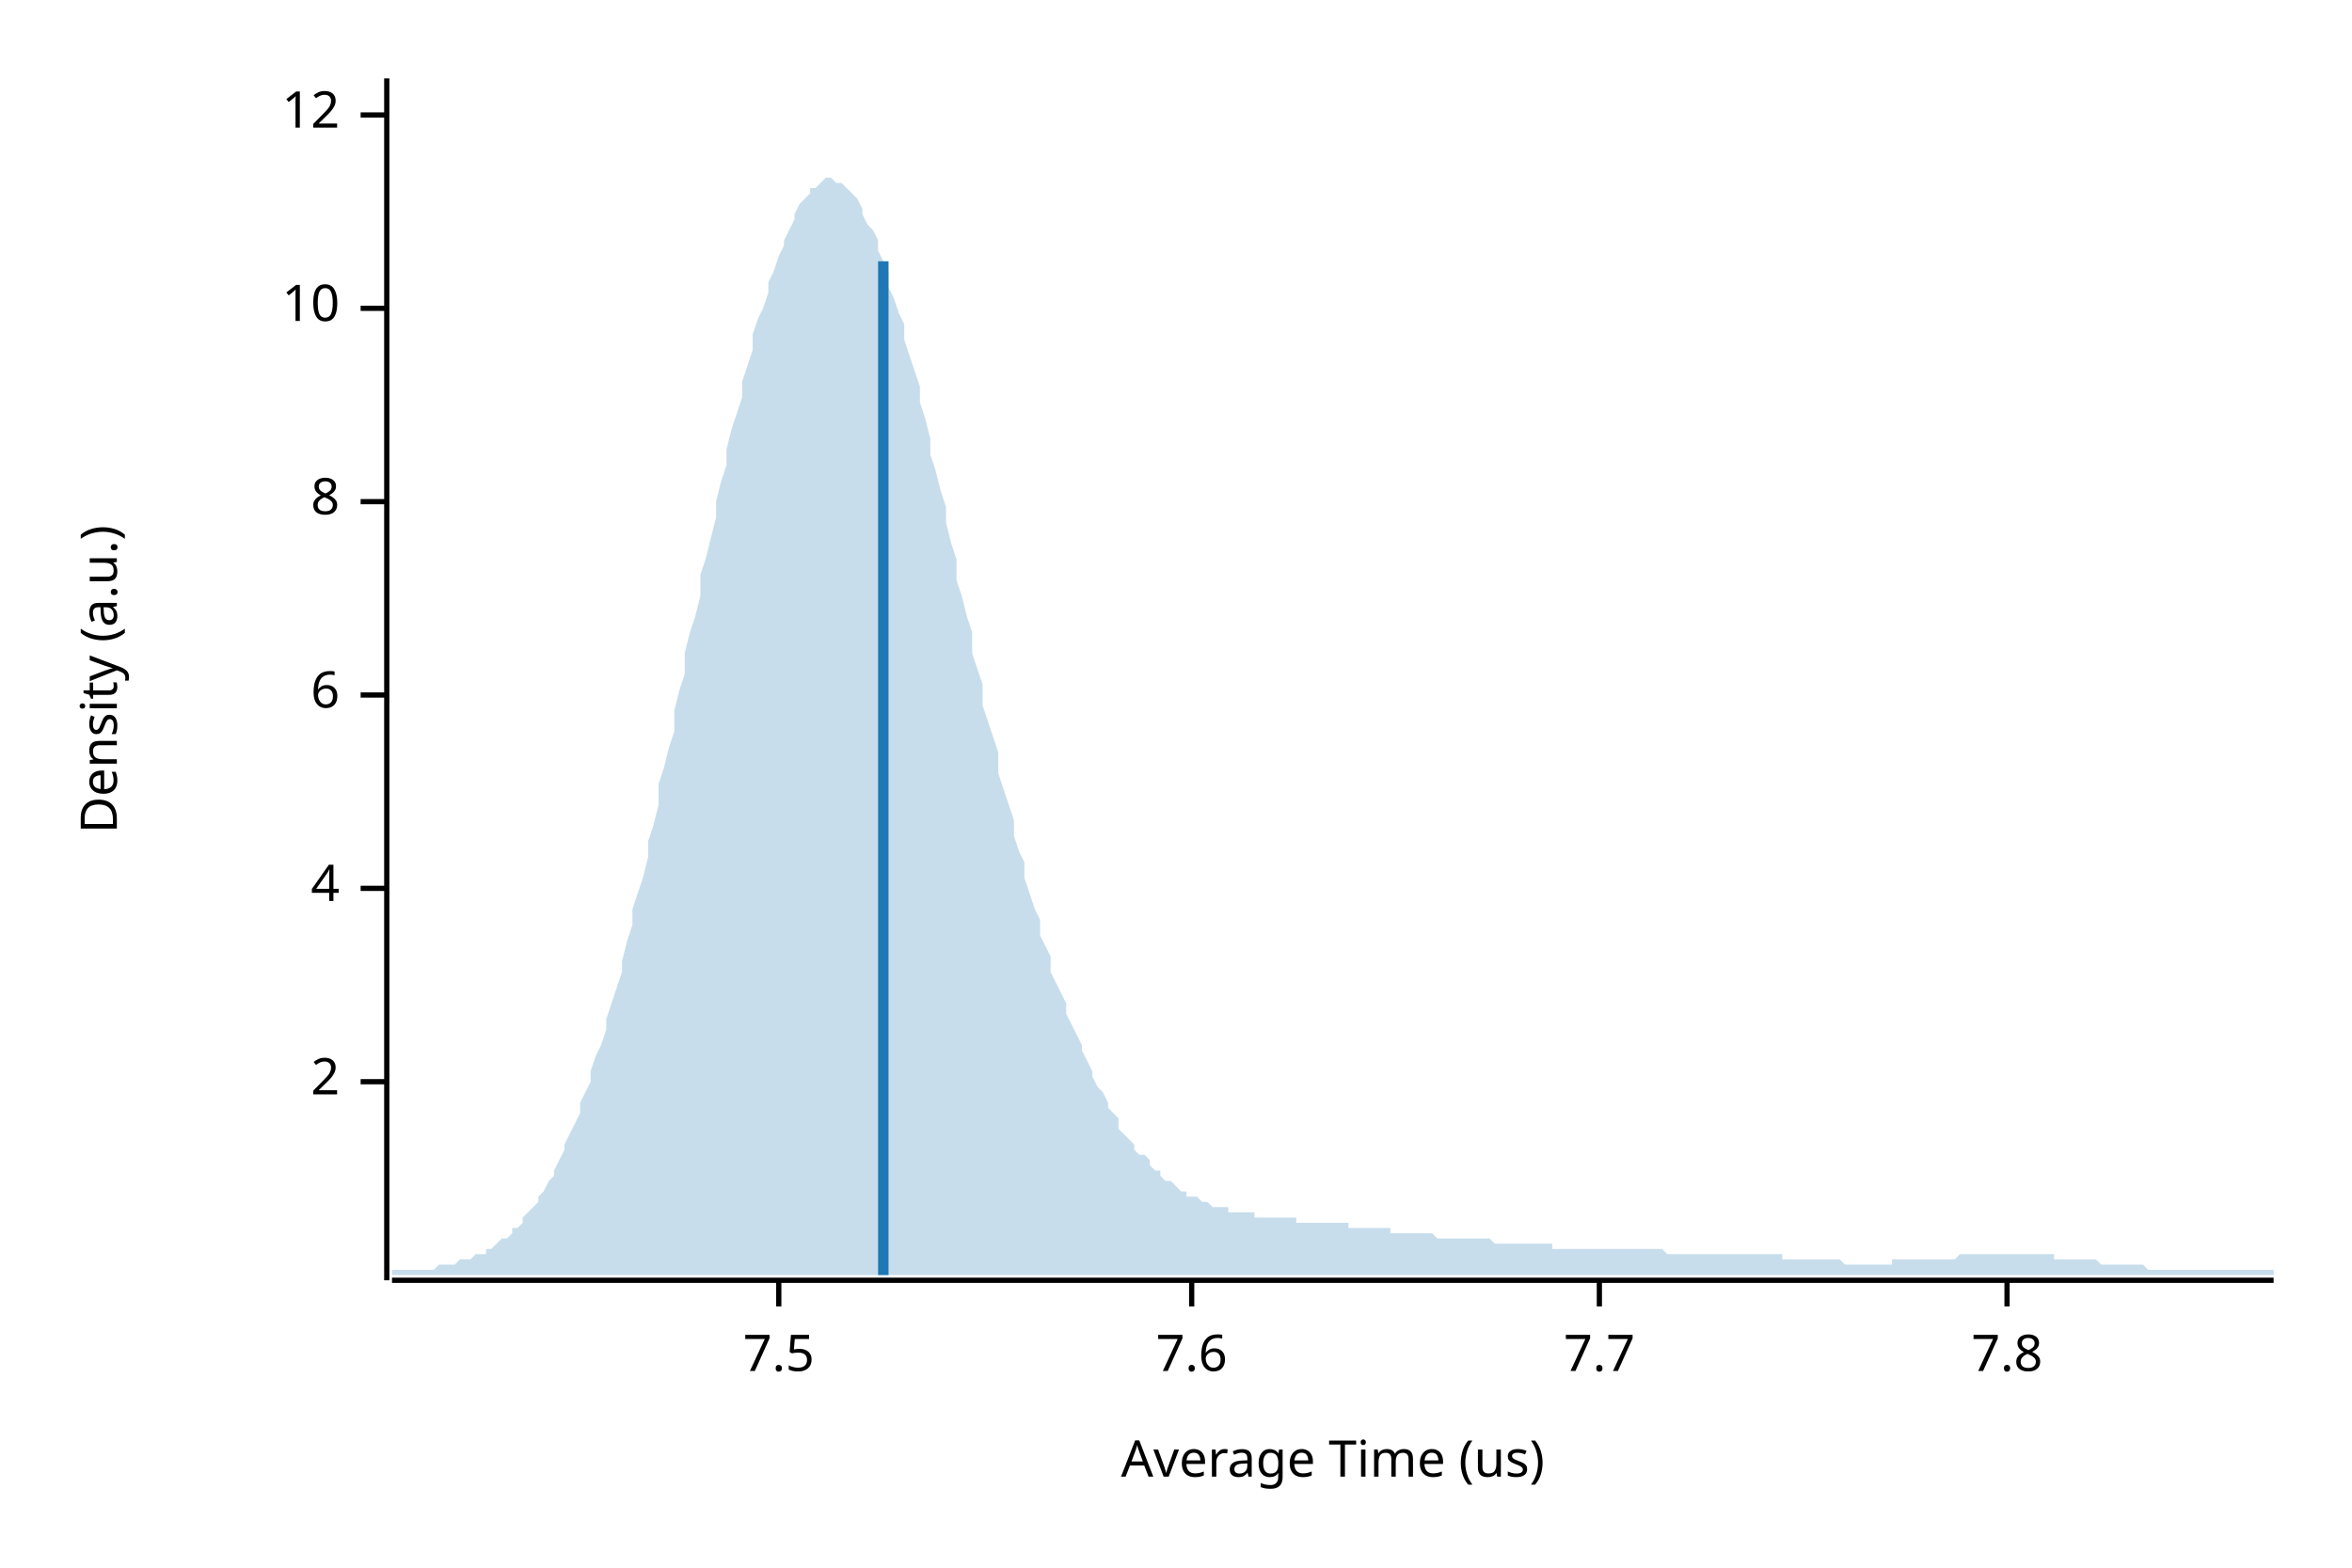
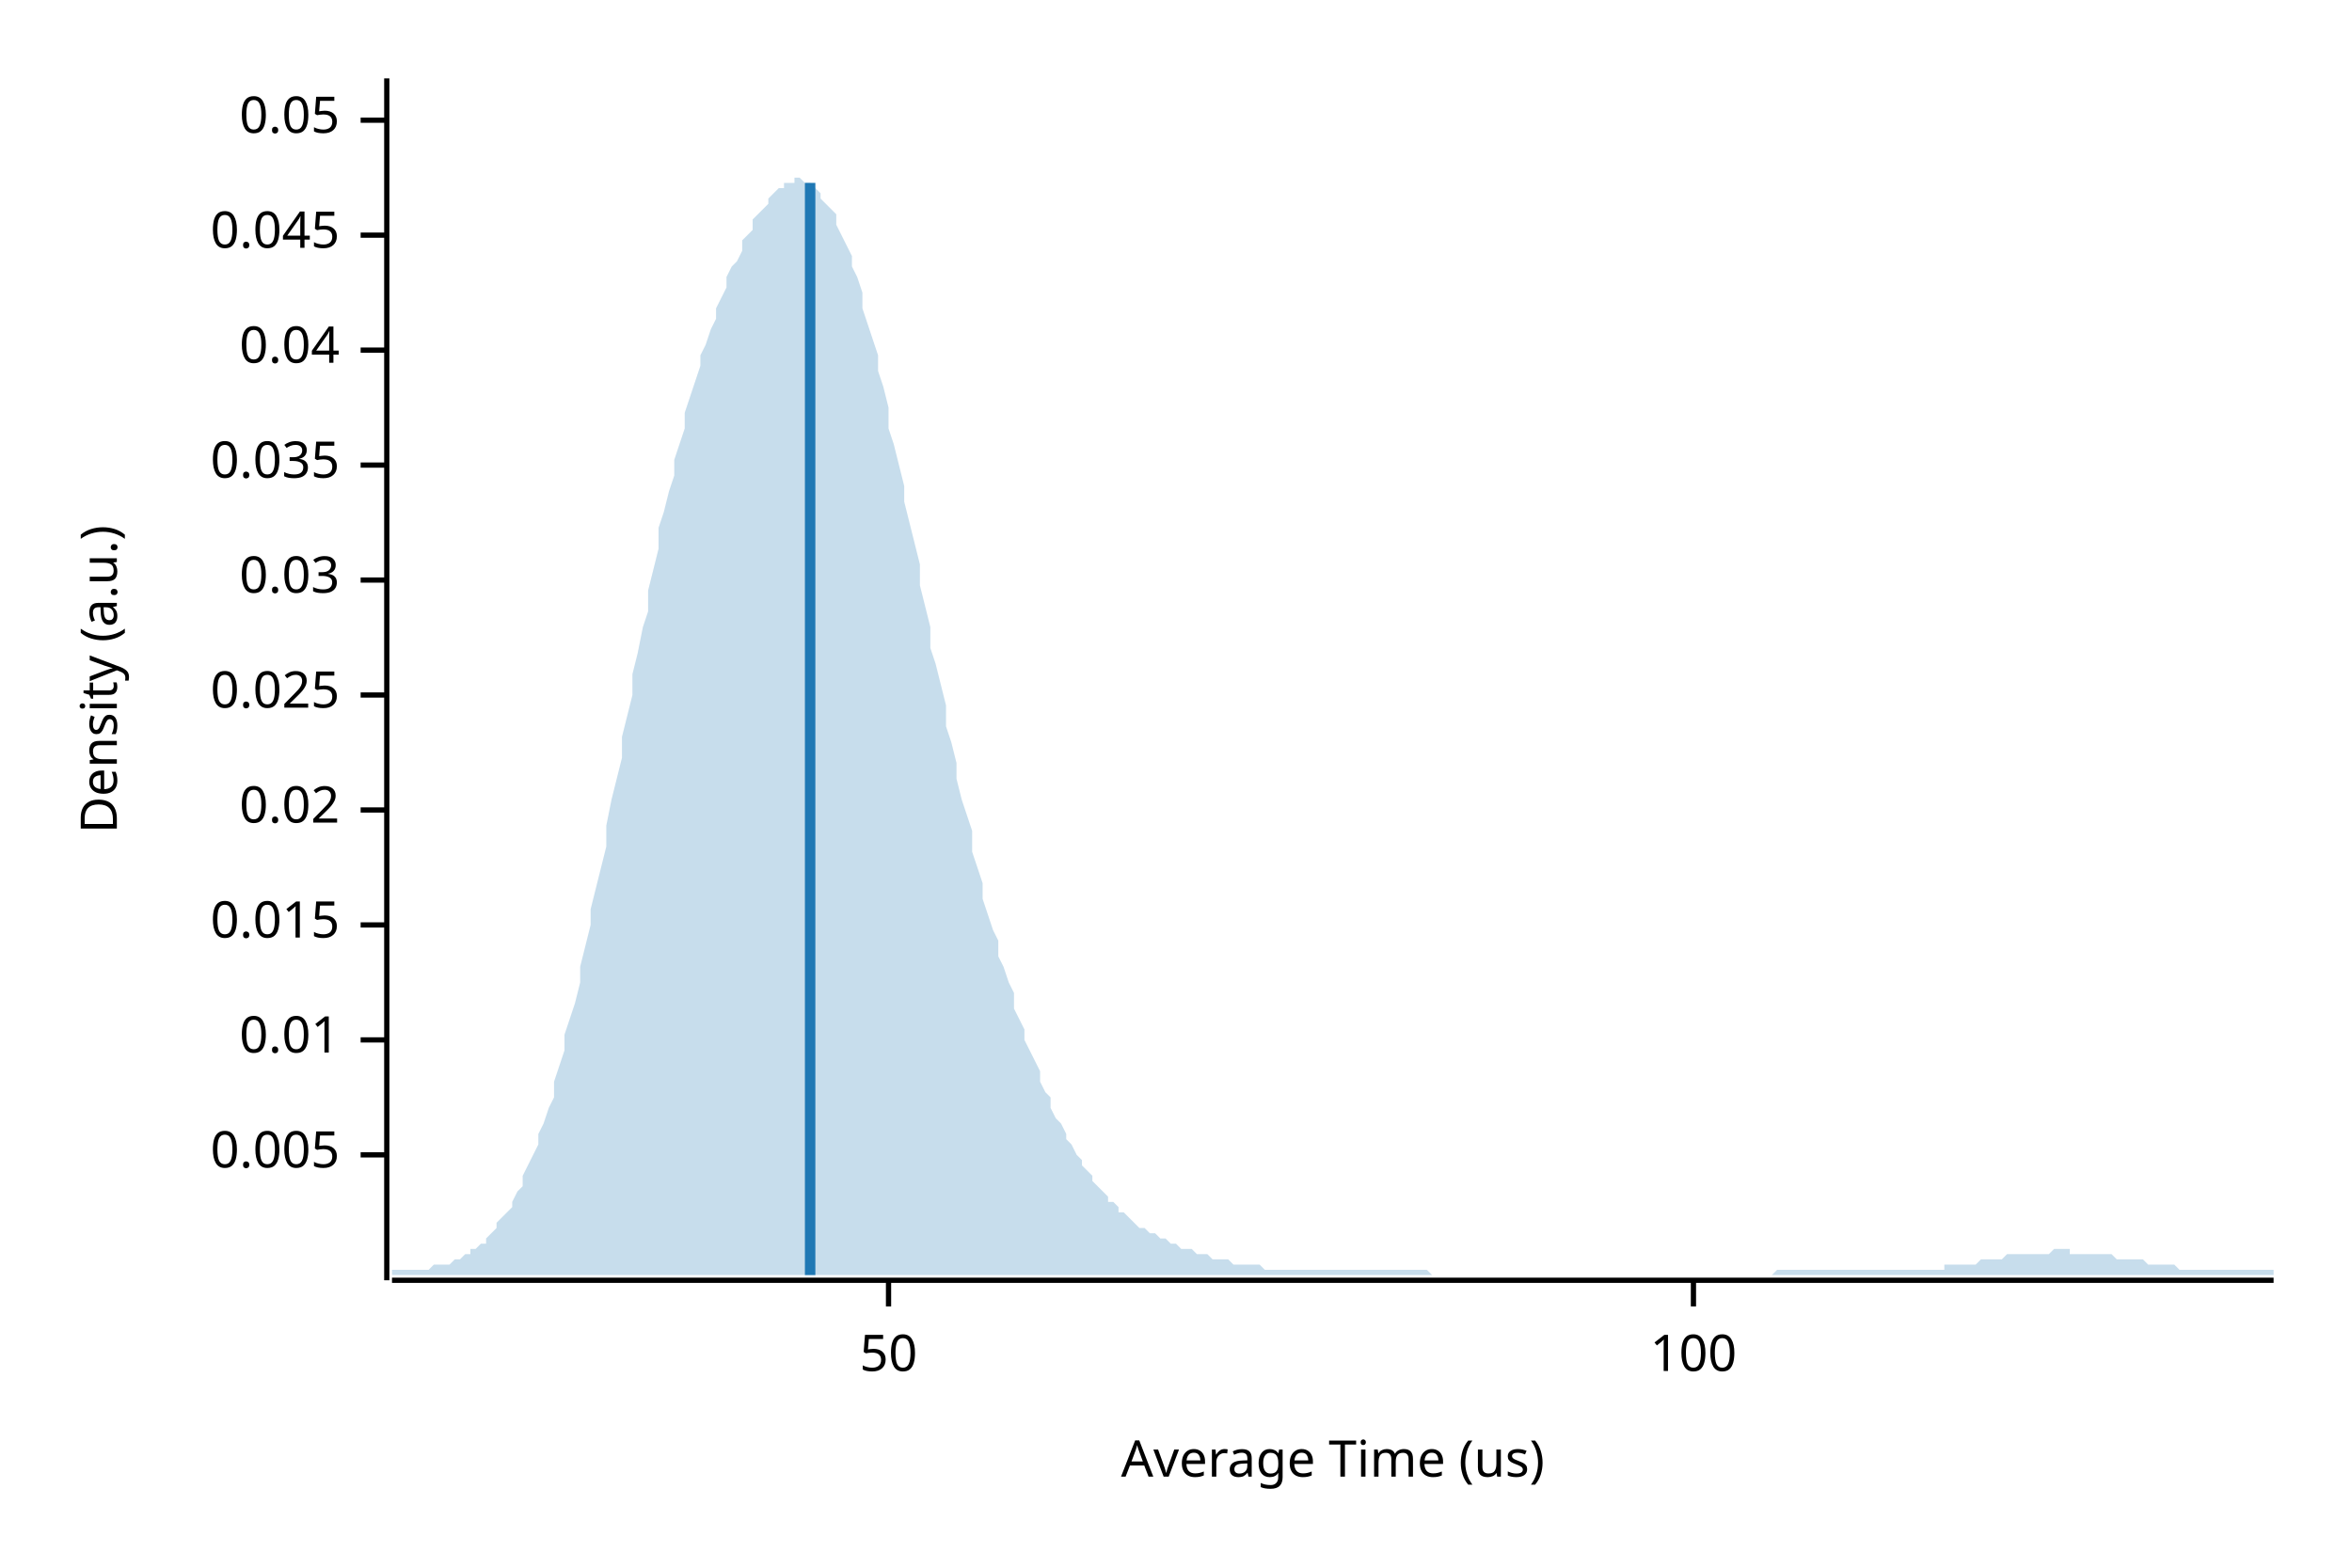
<svg xmlns="http://www.w3.org/2000/svg" width="450" height="300" viewBox="0 0 450 300">
  <text x="15" y="130" dy="0.76em" text-anchor="middle" font-family="sans-serif" font-size="9.677" opacity="1" fill="#000000" transform="rotate(270, 15, 130)">
Density (a.u.)
</text>
  <text x="255" y="285" dy="-0.5ex" text-anchor="middle" font-family="sans-serif" font-size="9.677" opacity="1" fill="#000000">
Average Time (us)
</text>
  <polyline fill="none" opacity="1" stroke="#000000" stroke-width="1" points="74,15 74,245 " />
-   <text x="65" y="207" dy="0.5ex" text-anchor="end" font-family="sans-serif" font-size="9.677" opacity="1" fill="#000000">
- 2
+   <text x="65" y="221" dy="0.5ex" text-anchor="end" font-family="sans-serif" font-size="9.677" opacity="1" fill="#000000">
+ 0.005
</text>
-   <polyline fill="none" opacity="1" stroke="#000000" stroke-width="1" points="69,207 74,207 " />
-   <text x="65" y="170" dy="0.5ex" text-anchor="end" font-family="sans-serif" font-size="9.677" opacity="1" fill="#000000">
- 4
+   <polyline fill="none" opacity="1" stroke="#000000" stroke-width="1" points="69,221 74,221 " />
+   <text x="65" y="199" dy="0.5ex" text-anchor="end" font-family="sans-serif" font-size="9.677" opacity="1" fill="#000000">
+ 0.01
</text>
-   <polyline fill="none" opacity="1" stroke="#000000" stroke-width="1" points="69,170 74,170 " />
+   <polyline fill="none" opacity="1" stroke="#000000" stroke-width="1" points="69,199 74,199 " />
+   <text x="65" y="177" dy="0.5ex" text-anchor="end" font-family="sans-serif" font-size="9.677" opacity="1" fill="#000000">
+ 0.015
+ </text>
+   <polyline fill="none" opacity="1" stroke="#000000" stroke-width="1" points="69,177 74,177 " />
+   <text x="65" y="155" dy="0.5ex" text-anchor="end" font-family="sans-serif" font-size="9.677" opacity="1" fill="#000000">
+ 0.02
+ </text>
+   <polyline fill="none" opacity="1" stroke="#000000" stroke-width="1" points="69,155 74,155 " />
  <text x="65" y="133" dy="0.5ex" text-anchor="end" font-family="sans-serif" font-size="9.677" opacity="1" fill="#000000">
- 6
+ 0.025
</text>
  <polyline fill="none" opacity="1" stroke="#000000" stroke-width="1" points="69,133 74,133 " />
-   <text x="65" y="96" dy="0.5ex" text-anchor="end" font-family="sans-serif" font-size="9.677" opacity="1" fill="#000000">
- 8
+   <text x="65" y="111" dy="0.5ex" text-anchor="end" font-family="sans-serif" font-size="9.677" opacity="1" fill="#000000">
+ 0.03
</text>
-   <polyline fill="none" opacity="1" stroke="#000000" stroke-width="1" points="69,96 74,96 " />
-   <text x="65" y="59" dy="0.5ex" text-anchor="end" font-family="sans-serif" font-size="9.677" opacity="1" fill="#000000">
- 10
+   <polyline fill="none" opacity="1" stroke="#000000" stroke-width="1" points="69,111 74,111 " />
+   <text x="65" y="89" dy="0.5ex" text-anchor="end" font-family="sans-serif" font-size="9.677" opacity="1" fill="#000000">
+ 0.035
</text>
-   <polyline fill="none" opacity="1" stroke="#000000" stroke-width="1" points="69,59 74,59 " />
-   <text x="65" y="22" dy="0.5ex" text-anchor="end" font-family="sans-serif" font-size="9.677" opacity="1" fill="#000000">
- 12
+   <polyline fill="none" opacity="1" stroke="#000000" stroke-width="1" points="69,89 74,89 " />
+   <text x="65" y="67" dy="0.5ex" text-anchor="end" font-family="sans-serif" font-size="9.677" opacity="1" fill="#000000">
+ 0.04
</text>
-   <polyline fill="none" opacity="1" stroke="#000000" stroke-width="1" points="69,22 74,22 " />
+   <polyline fill="none" opacity="1" stroke="#000000" stroke-width="1" points="69,67 74,67 " />
+   <text x="65" y="45" dy="0.5ex" text-anchor="end" font-family="sans-serif" font-size="9.677" opacity="1" fill="#000000">
+ 0.045
+ </text>
+   <polyline fill="none" opacity="1" stroke="#000000" stroke-width="1" points="69,45 74,45 " />
+   <text x="65" y="23" dy="0.5ex" text-anchor="end" font-family="sans-serif" font-size="9.677" opacity="1" fill="#000000">
+ 0.05
+ </text>
+   <polyline fill="none" opacity="1" stroke="#000000" stroke-width="1" points="69,23 74,23 " />
  <polyline fill="none" opacity="1" stroke="#000000" stroke-width="1" points="75,245 435,245 " />
-   <text x="149" y="255" dy="0.76em" text-anchor="middle" font-family="sans-serif" font-size="9.677" opacity="1" fill="#000000">
- 7.5
+   <text x="170" y="255" dy="0.76em" text-anchor="middle" font-family="sans-serif" font-size="9.677" opacity="1" fill="#000000">
+ 50
</text>
-   <polyline fill="none" opacity="1" stroke="#000000" stroke-width="1" points="149,245 149,250 " />
-   <text x="228" y="255" dy="0.76em" text-anchor="middle" font-family="sans-serif" font-size="9.677" opacity="1" fill="#000000">
- 7.6
+   <polyline fill="none" opacity="1" stroke="#000000" stroke-width="1" points="170,245 170,250 " />
+   <text x="324" y="255" dy="0.76em" text-anchor="middle" font-family="sans-serif" font-size="9.677" opacity="1" fill="#000000">
+ 100
</text>
-   <polyline fill="none" opacity="1" stroke="#000000" stroke-width="1" points="228,245 228,250 " />
-   <text x="306" y="255" dy="0.76em" text-anchor="middle" font-family="sans-serif" font-size="9.677" opacity="1" fill="#000000">
- 7.7
- </text>
-   <polyline fill="none" opacity="1" stroke="#000000" stroke-width="1" points="306,245 306,250 " />
-   <text x="384" y="255" dy="0.76em" text-anchor="middle" font-family="sans-serif" font-size="9.677" opacity="1" fill="#000000">
- 7.8
- </text>
-   <polyline fill="none" opacity="1" stroke="#000000" stroke-width="1" points="384,245 384,250 " />
-   <polygon opacity="0.25" fill="#1F78B4" points="75,243 75,243 76,243 77,243 77,243 78,243 79,243 80,243 80,243 81,243 82,243 82,243 83,243 84,242 85,242 85,242 86,242 87,242 87,242 88,241 89,241 90,241 90,241 91,240 92,240 93,240 93,239 94,239 95,238 95,238 96,237 97,237 98,236 98,235 99,235 100,234 100,233 101,232 102,231 103,230 103,229 104,228 105,226 106,225 106,224 107,222 108,220 108,219 109,217 110,215 111,213 111,211 112,209 113,207 113,205 114,202 115,200 116,197 116,195 117,192 118,189 119,186 119,184 120,180 121,177 121,174 122,171 123,168 124,164 124,161 125,158 126,154 126,150 127,147 128,143 129,140 129,136 130,132 131,129 131,125 132,121 133,118 134,114 134,110 135,107 136,103 137,99 137,96 138,92 139,89 139,86 140,82 141,79 142,76 142,73 143,70 144,67 144,64 145,61 146,59 147,56 147,54 148,52 149,49 150,47 150,46 151,44 152,42 152,41 153,39 154,38 155,37 155,36 156,36 157,35 157,35 158,34 159,34 160,35 160,35 161,35 162,36 163,37 163,37 164,38 165,40 165,41 166,43 167,44 168,46 168,48 169,50 170,52 170,55 171,57 172,60 173,62 173,65 174,68 175,71 176,74 176,77 177,80 178,84 178,87 179,90 180,94 181,97 181,100 182,104 183,107 183,111 184,114 185,118 186,121 186,125 187,128 188,131 188,135 189,138 190,141 191,144 191,148 192,151 193,154 194,157 194,160 195,163 196,165 196,168 197,171 198,174 199,176 199,179 200,181 201,183 201,186 202,188 203,190 204,192 204,194 205,196 206,198 207,200 207,201 208,203 209,205 209,206 210,208 211,209 212,211 212,212 213,213 214,214 214,216 215,217 216,218 217,219 217,220 218,221 219,221 220,222 220,223 221,224 222,224 222,225 223,226 224,226 225,227 225,227 226,228 227,228 227,229 228,229 229,229 230,230 230,230 231,230 232,231 232,231 233,231 234,231 235,231 235,232 236,232 237,232 238,232 238,232 239,232 240,232 240,233 241,233 242,233 243,233 243,233 244,233 245,233 245,233 246,233 247,233 248,233 248,234 249,234 250,234 251,234 251,234 252,234 253,234 253,234 254,234 255,234 256,234 256,234 257,234 258,234 258,235 259,235 260,235 261,235 261,235 262,235 263,235 264,235 264,235 265,235 266,235 266,236 267,236 268,236 269,236 269,236 270,236 271,236 271,236 272,236 273,236 274,236 274,236 275,237 276,237 277,237 277,237 278,237 279,237 279,237 280,237 281,237 282,237 282,237 283,237 284,237 284,237 285,237 286,238 287,238 287,238 288,238 289,238 289,238 290,238 291,238 292,238 292,238 293,238 294,238 295,238 295,238 296,238 297,238 297,239 298,239 299,239 300,239 300,239 301,239 302,239 302,239 303,239 304,239 305,239 305,239 306,239 307,239 308,239 308,239 309,239 310,239 310,239 311,239 312,239 313,239 313,239 314,239 315,239 315,239 316,239 317,239 318,239 318,239 319,240 320,240 321,240 321,240 322,240 323,240 323,240 324,240 325,240 326,240 326,240 327,240 328,240 328,240 329,240 330,240 331,240 331,240 332,240 333,240 333,240 334,240 335,240 336,240 336,240 337,240 338,240 339,240 339,240 340,240 341,240 341,241 342,241 343,241 344,241 344,241 345,241 346,241 346,241 347,241 348,241 349,241 349,241 350,241 351,241 352,241 352,241 353,242 354,242 354,242 355,242 356,242 357,242 357,242 358,242 359,242 359,242 360,242 361,242 362,242 362,241 363,241 364,241 365,241 365,241 366,241 367,241 367,241 368,241 369,241 370,241 370,241 371,241 372,241 372,241 373,241 374,241 375,240 375,240 376,240 377,240 378,240 378,240 379,240 380,240 380,240 381,240 382,240 383,240 383,240 384,240 385,240 385,240 386,240 387,240 388,240 388,240 389,240 390,240 390,240 391,240 392,240 393,240 393,241 394,241 395,241 396,241 396,241 397,241 398,241 398,241 399,241 400,241 401,241 401,241 402,242 403,242 403,242 404,242 405,242 406,242 406,242 407,242 408,242 409,242 409,242 410,242 411,243 411,243 412,243 413,243 414,243 414,243 415,243 416,243 416,243 417,243 418,243 419,243 419,243 420,243 421,243 422,243 422,243 423,243 424,243 424,243 425,243 426,243 427,243 427,243 428,243 429,243 429,243 430,243 431,243 432,243 432,243 433,243 434,243 435,243 435,244 75,244 " />
-   <polyline fill="none" opacity="1" stroke="#1F78B4" stroke-width="2" points="169,244 169,50 " />
+   <polyline fill="none" opacity="1" stroke="#000000" stroke-width="1" points="324,245 324,250 " />
+   <polygon opacity="0.25" fill="#1F78B4" points="75,243 75,243 76,243 77,243 77,243 78,243 79,243 80,243 80,243 81,243 82,243 82,243 83,242 84,242 85,242 85,242 86,242 87,241 87,241 88,241 89,240 90,240 90,239 91,239 92,238 93,238 93,237 94,236 95,235 95,234 96,233 97,232 98,231 98,230 99,228 100,227 100,225 101,223 102,221 103,219 103,217 104,215 105,212 106,210 106,207 107,204 108,201 108,198 109,195 110,192 111,188 111,185 112,181 113,177 113,174 114,170 115,166 116,162 116,158 117,153 118,149 119,145 119,141 120,137 121,133 121,129 122,125 123,120 124,117 124,113 125,109 126,105 126,101 127,98 128,94 129,91 129,88 130,85 131,82 131,79 132,76 133,73 134,70 134,68 135,66 136,63 137,61 137,59 138,57 139,55 139,53 140,51 141,50 142,48 142,46 143,45 144,44 144,42 145,41 146,40 147,39 147,38 148,37 149,36 150,36 150,35 151,35 152,35 152,34 153,34 154,35 155,35 155,35 156,36 157,37 157,38 158,39 159,40 160,41 160,43 161,45 162,47 163,49 163,51 164,53 165,56 165,59 166,62 167,65 168,68 168,71 169,74 170,78 170,82 171,85 172,89 173,93 173,96 174,100 175,104 176,108 176,112 177,116 178,120 178,124 179,127 180,131 181,135 181,139 182,142 183,146 183,149 184,153 185,156 186,159 186,163 187,166 188,169 188,172 189,175 190,178 191,180 191,183 192,185 193,188 194,190 194,193 195,195 196,197 196,199 197,201 198,203 199,205 199,207 200,209 201,210 201,212 202,214 203,215 204,217 204,218 205,219 206,221 207,222 207,223 208,224 209,225 209,226 210,227 211,228 212,229 212,230 213,230 214,231 214,232 215,232 216,233 217,234 217,234 218,235 219,235 220,236 220,236 221,236 222,237 222,237 223,237 224,238 225,238 225,238 226,239 227,239 227,239 228,239 229,240 230,240 230,240 231,240 232,241 232,241 233,241 234,241 235,241 235,241 236,242 237,242 238,242 238,242 239,242 240,242 240,242 241,242 242,243 243,243 243,243 244,243 245,243 245,243 246,243 247,243 248,243 248,243 249,243 250,243 251,243 251,243 252,243 253,243 253,243 254,243 255,243 256,243 256,243 257,243 258,243 258,243 259,243 260,243 261,243 261,243 262,243 263,243 264,243 264,243 265,243 266,243 266,243 267,243 268,243 269,243 269,243 270,243 271,243 271,243 272,243 273,243 274,244 274,244 275,244 276,244 277,244 277,244 278,244 279,244 279,244 280,244 281,244 282,244 282,244 283,244 284,244 284,244 285,244 286,244 287,244 287,244 288,244 289,244 289,244 290,244 291,244 292,244 292,244 293,244 294,244 295,244 295,244 296,244 297,244 297,244 298,244 299,244 300,244 300,244 301,244 302,244 302,244 303,244 304,244 305,244 305,244 306,244 307,244 308,244 308,244 309,244 310,244 310,244 311,244 312,244 313,244 313,244 314,244 315,244 315,244 316,244 317,244 318,244 318,244 319,244 320,244 321,244 321,244 322,244 323,244 323,244 324,244 325,244 326,244 326,244 327,244 328,244 328,244 329,244 330,244 331,244 331,244 332,244 333,244 333,244 334,244 335,244 336,244 336,244 337,244 338,244 339,244 339,244 340,243 341,243 341,243 342,243 343,243 344,243 344,243 345,243 346,243 346,243 347,243 348,243 349,243 349,243 350,243 351,243 352,243 352,243 353,243 354,243 354,243 355,243 356,243 357,243 357,243 358,243 359,243 359,243 360,243 361,243 362,243 362,243 363,243 364,243 365,243 365,243 366,243 367,243 367,243 368,243 369,243 370,243 370,243 371,243 372,243 372,242 373,242 374,242 375,242 375,242 376,242 377,242 378,242 378,242 379,241 380,241 380,241 381,241 382,241 383,241 383,241 384,240 385,240 385,240 386,240 387,240 388,240 388,240 389,240 390,240 390,240 391,240 392,240 393,239 393,239 394,239 395,239 396,239 396,240 397,240 398,240 398,240 399,240 400,240 401,240 401,240 402,240 403,240 403,240 404,240 405,241 406,241 406,241 407,241 408,241 409,241 409,241 410,241 411,242 411,242 412,242 413,242 414,242 414,242 415,242 416,242 416,242 417,243 418,243 419,243 419,243 420,243 421,243 422,243 422,243 423,243 424,243 424,243 425,243 426,243 427,243 427,243 428,243 429,243 429,243 430,243 431,243 432,243 432,243 433,243 434,243 435,243 435,244 75,244 " />
+   <polyline fill="none" opacity="1" stroke="#1F78B4" stroke-width="2" points="155,244 155,35 " />
</svg>
